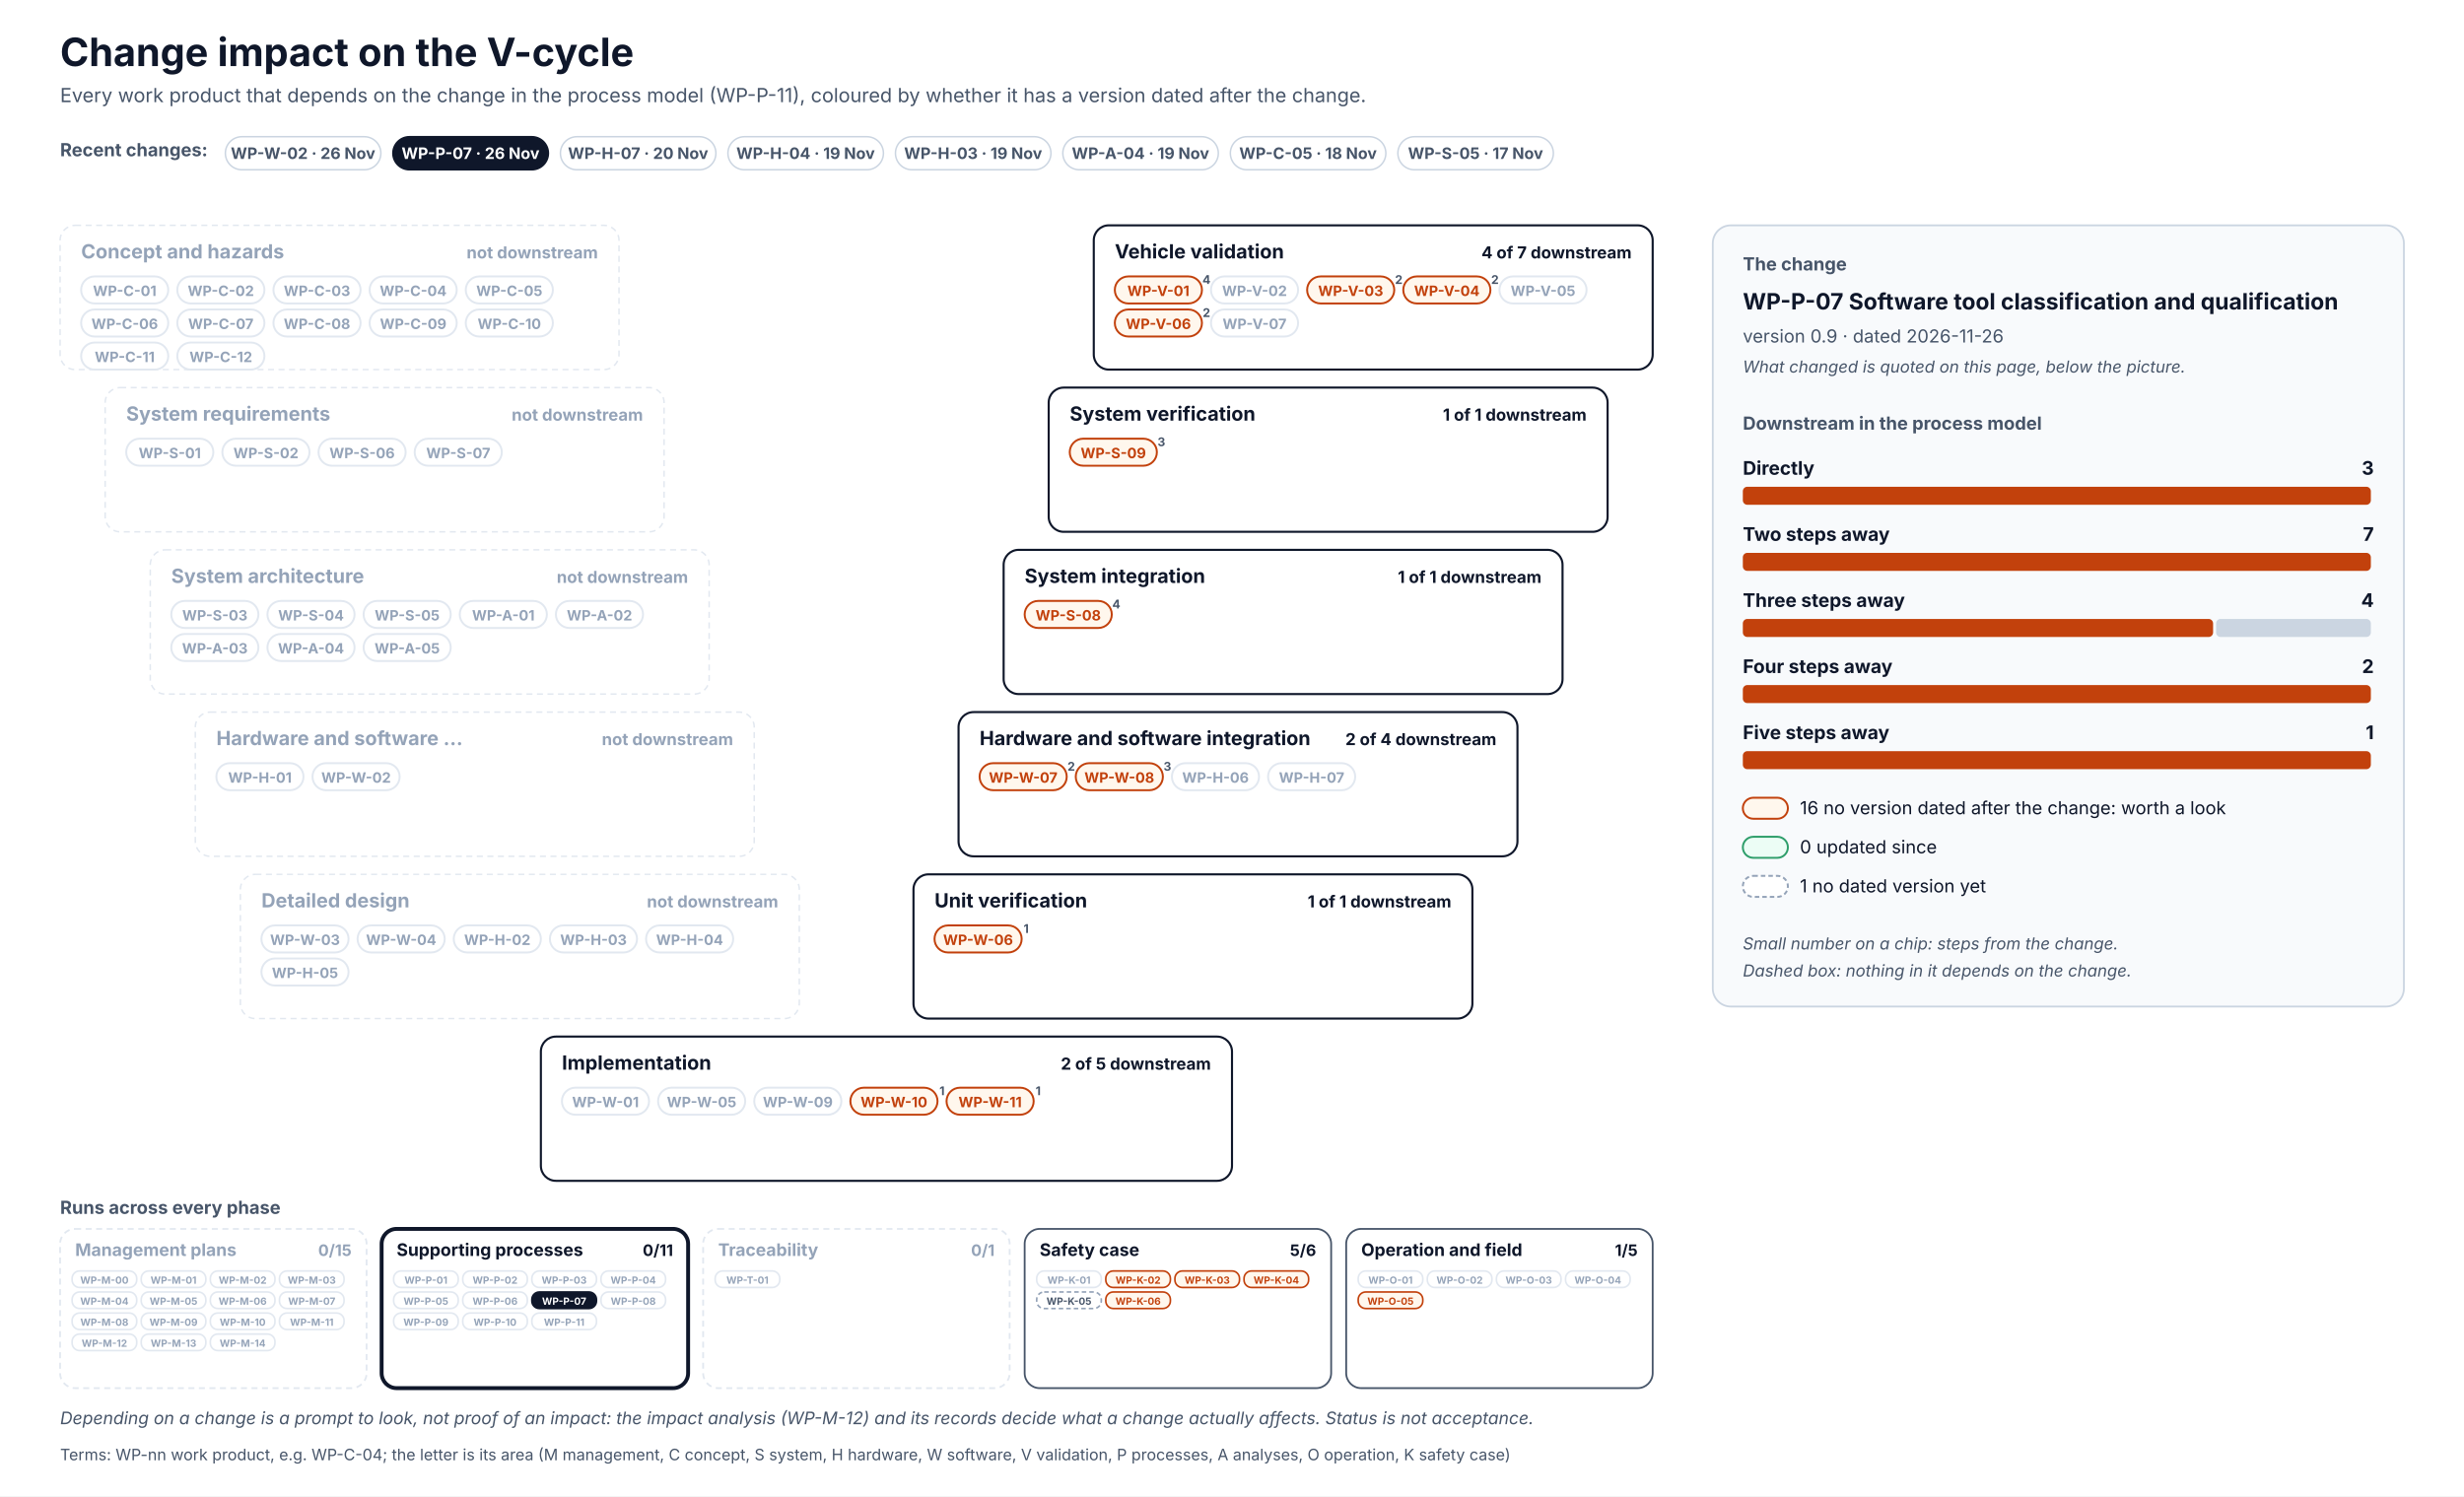
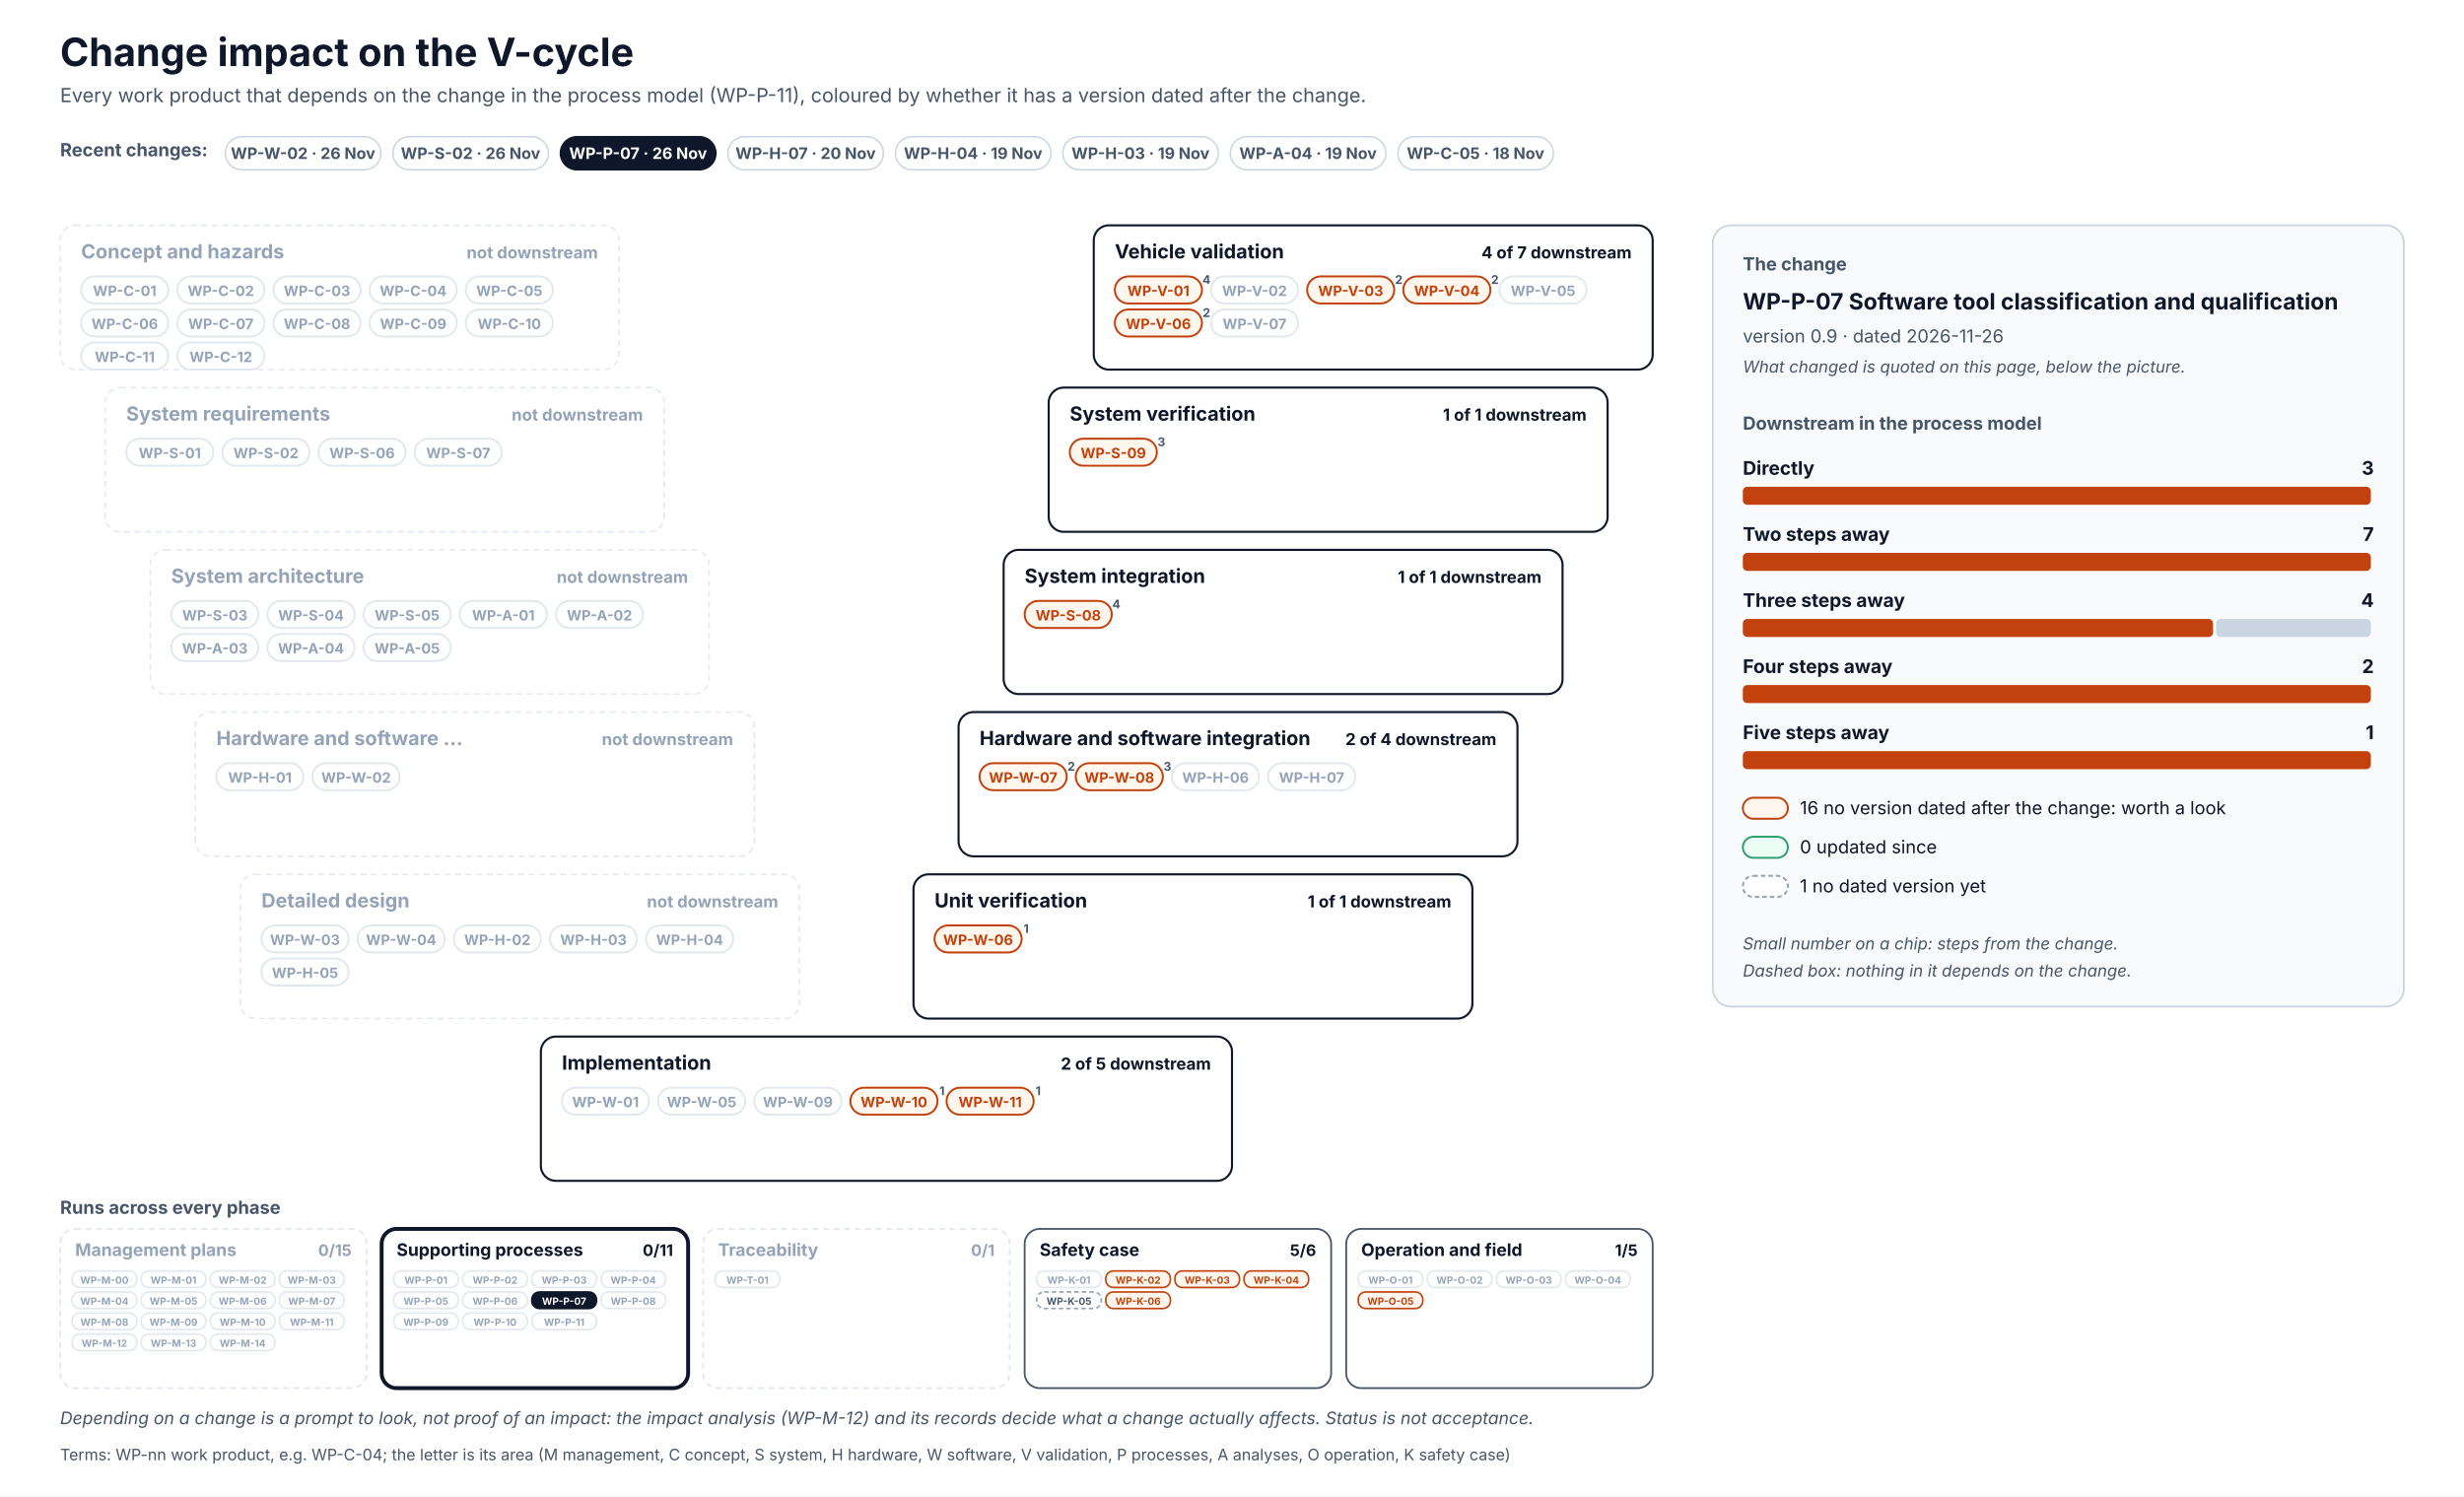
<svg xmlns="http://www.w3.org/2000/svg" width="1640" height="996" viewBox="0 0 1640 996" font-family="Inter, 'Segoe UI', Helvetica, Arial, sans-serif" role="img">
  <defs>
    <pattern id="hatch" patternUnits="userSpaceOnUse" width="6" height="6" patternTransform="rotate(45)">
      <rect width="6" height="6" fill="#F1F5F9" />
      <line x1="0" y1="0" x2="0" y2="6" stroke="#CBD5E1" stroke-width="2" />
    </pattern>
  </defs>
  <rect x="0" y="0" width="1640" height="996" rx="0" fill="#FFFFFF" stroke="none" stroke-width="0" />
  <text x="40" y="44" font-size="26" fill="#0F172A" font-weight="700">Change impact on the V-cycle</text>
  <text x="40" y="68" font-size="13" fill="#475569">Every work product that depends on the change in the process model (WP-P-11), coloured by whether it has a version dated after the change.</text>
  <text x="40" y="104" font-size="12" fill="#475569" font-weight="700">Recent changes:</text>
  <g transform="translate(150,91)">
    <rect x="0" y="0" width="103.5" height="22" rx="11.0" fill="#FFFFFF" stroke="#CBD5E1" stroke-width="1" />
    <text x="51.7" y="14.8" font-size="10.5" fill="#475569" font-weight="700" text-anchor="middle">WP-W-02 · 26 Nov</text>
  </g>
  <g transform="translate(261.5,91)">
+     <rect x="0" y="0" width="103.5" height="22" rx="11.0" fill="#FFFFFF" stroke="#CBD5E1" stroke-width="1" />
+     <text x="51.7" y="14.8" font-size="10.5" fill="#475569" font-weight="700" text-anchor="middle">WP-S-02 · 26 Nov</text>
+   </g>
+   <g transform="translate(373,91)">
    <rect x="0" y="0" width="103.5" height="22" rx="11.0" fill="#0F172A" stroke="#0F172A" stroke-width="1" />
    <text x="51.7" y="14.8" font-size="10.5" fill="#FFFFFF" font-weight="700" text-anchor="middle">WP-P-07 · 26 Nov</text>
  </g>
-   <g transform="translate(373,91)">
+   <g transform="translate(484.5,91)">
    <rect x="0" y="0" width="103.5" height="22" rx="11.0" fill="#FFFFFF" stroke="#CBD5E1" stroke-width="1" />
    <text x="51.7" y="14.8" font-size="10.5" fill="#475569" font-weight="700" text-anchor="middle">WP-H-07 · 20 Nov</text>
  </g>
-   <g transform="translate(484.5,91)">
+   <g transform="translate(596,91)">
    <rect x="0" y="0" width="103.5" height="22" rx="11.0" fill="#FFFFFF" stroke="#CBD5E1" stroke-width="1" />
    <text x="51.7" y="14.8" font-size="10.5" fill="#475569" font-weight="700" text-anchor="middle">WP-H-04 · 19 Nov</text>
  </g>
-   <g transform="translate(596,91)">
+   <g transform="translate(707.4,91)">
    <rect x="0" y="0" width="103.5" height="22" rx="11.0" fill="#FFFFFF" stroke="#CBD5E1" stroke-width="1" />
    <text x="51.7" y="14.8" font-size="10.5" fill="#475569" font-weight="700" text-anchor="middle">WP-H-03 · 19 Nov</text>
  </g>
-   <g transform="translate(707.4,91)">
+   <g transform="translate(818.9,91)">
    <rect x="0" y="0" width="103.5" height="22" rx="11.0" fill="#FFFFFF" stroke="#CBD5E1" stroke-width="1" />
    <text x="51.7" y="14.8" font-size="10.5" fill="#475569" font-weight="700" text-anchor="middle">WP-A-04 · 19 Nov</text>
  </g>
-   <g transform="translate(818.9,91)">
+   <g transform="translate(930.4,91)">
    <rect x="0" y="0" width="103.5" height="22" rx="11.0" fill="#FFFFFF" stroke="#CBD5E1" stroke-width="1" />
    <text x="51.7" y="14.8" font-size="10.5" fill="#475569" font-weight="700" text-anchor="middle">WP-C-05 · 18 Nov</text>
-   </g>
-   <g transform="translate(930.4,91)">
-     <rect x="0" y="0" width="103.5" height="22" rx="11.0" fill="#FFFFFF" stroke="#CBD5E1" stroke-width="1" />
-     <text x="51.7" y="14.8" font-size="10.5" fill="#475569" font-weight="700" text-anchor="middle">WP-S-05 · 17 Nov</text>
  </g>
  <rect x="40" y="150" width="372" height="96" rx="10" fill="#FFFFFF" stroke="#E2E8F0" stroke-width="1" stroke-dasharray="4 3" />
  <text x="54" y="172" font-size="13" fill="#94A3B8" font-weight="700">Concept and hazards</text>
  <text x="398" y="172" font-size="11" fill="#94A3B8" font-weight="700" text-anchor="end">not downstream</text>
  <rect x="54" y="184" width="58" height="18" rx="9.0" fill="#FFFFFF" stroke="#E2E8F0" stroke-width="1.3" />
  <text x="83" y="197" font-size="9.5" fill="#94A3B8" font-weight="700" text-anchor="middle">WP-C-01</text>
  <rect x="118" y="184" width="58" height="18" rx="9.0" fill="#FFFFFF" stroke="#E2E8F0" stroke-width="1.3" />
  <text x="147" y="197" font-size="9.5" fill="#94A3B8" font-weight="700" text-anchor="middle">WP-C-02</text>
  <rect x="182" y="184" width="58" height="18" rx="9.0" fill="#FFFFFF" stroke="#E2E8F0" stroke-width="1.3" />
  <text x="211" y="197" font-size="9.5" fill="#94A3B8" font-weight="700" text-anchor="middle">WP-C-03</text>
  <rect x="246" y="184" width="58" height="18" rx="9.0" fill="#FFFFFF" stroke="#E2E8F0" stroke-width="1.3" />
  <text x="275" y="197" font-size="9.5" fill="#94A3B8" font-weight="700" text-anchor="middle">WP-C-04</text>
  <rect x="310" y="184" width="58" height="18" rx="9.0" fill="#FFFFFF" stroke="#E2E8F0" stroke-width="1.3" />
  <text x="339" y="197" font-size="9.5" fill="#94A3B8" font-weight="700" text-anchor="middle">WP-C-05</text>
  <rect x="54" y="206" width="58" height="18" rx="9.0" fill="#FFFFFF" stroke="#E2E8F0" stroke-width="1.3" />
  <text x="83" y="219" font-size="9.5" fill="#94A3B8" font-weight="700" text-anchor="middle">WP-C-06</text>
  <rect x="118" y="206" width="58" height="18" rx="9.0" fill="#FFFFFF" stroke="#E2E8F0" stroke-width="1.3" />
  <text x="147" y="219" font-size="9.5" fill="#94A3B8" font-weight="700" text-anchor="middle">WP-C-07</text>
  <rect x="182" y="206" width="58" height="18" rx="9.0" fill="#FFFFFF" stroke="#E2E8F0" stroke-width="1.3" />
  <text x="211" y="219" font-size="9.5" fill="#94A3B8" font-weight="700" text-anchor="middle">WP-C-08</text>
  <rect x="246" y="206" width="58" height="18" rx="9.0" fill="#FFFFFF" stroke="#E2E8F0" stroke-width="1.3" />
  <text x="275" y="219" font-size="9.5" fill="#94A3B8" font-weight="700" text-anchor="middle">WP-C-09</text>
  <rect x="310" y="206" width="58" height="18" rx="9.0" fill="#FFFFFF" stroke="#E2E8F0" stroke-width="1.3" />
  <text x="339" y="219" font-size="9.5" fill="#94A3B8" font-weight="700" text-anchor="middle">WP-C-10</text>
  <rect x="54" y="228" width="58" height="18" rx="9.0" fill="#FFFFFF" stroke="#E2E8F0" stroke-width="1.3" />
  <text x="83" y="241" font-size="9.5" fill="#94A3B8" font-weight="700" text-anchor="middle">WP-C-11</text>
  <rect x="118" y="228" width="58" height="18" rx="9.0" fill="#FFFFFF" stroke="#E2E8F0" stroke-width="1.3" />
  <text x="147" y="241" font-size="9.5" fill="#94A3B8" font-weight="700" text-anchor="middle">WP-C-12</text>
  <rect x="728" y="150" width="372" height="96" rx="10" fill="#FFFFFF" stroke="#0F172A" stroke-width="1.4" />
  <text x="742" y="172" font-size="13" fill="#0F172A" font-weight="700">Vehicle validation</text>
  <text x="1086" y="172" font-size="11" fill="#0F172A" font-weight="700" text-anchor="end">4 of 7 downstream</text>
  <rect x="742" y="184" width="58" height="18" rx="9.0" fill="#FFF7ED" stroke="#C2410C" stroke-width="1.3" />
  <text x="771" y="197" font-size="9.5" fill="#C2410C" font-weight="700" text-anchor="middle">WP-V-01</text>
  <text x="803" y="189" font-size="8" fill="#475569" font-weight="700" text-anchor="middle">4</text>
  <rect x="806" y="184" width="58" height="18" rx="9.0" fill="#FFFFFF" stroke="#E2E8F0" stroke-width="1.3" />
  <text x="835" y="197" font-size="9.5" fill="#94A3B8" font-weight="700" text-anchor="middle">WP-V-02</text>
  <rect x="870" y="184" width="58" height="18" rx="9.0" fill="#FFF7ED" stroke="#C2410C" stroke-width="1.3" />
  <text x="899" y="197" font-size="9.5" fill="#C2410C" font-weight="700" text-anchor="middle">WP-V-03</text>
  <text x="931" y="189" font-size="8" fill="#475569" font-weight="700" text-anchor="middle">2</text>
  <rect x="934" y="184" width="58" height="18" rx="9.0" fill="#FFF7ED" stroke="#C2410C" stroke-width="1.3" />
  <text x="963" y="197" font-size="9.5" fill="#C2410C" font-weight="700" text-anchor="middle">WP-V-04</text>
  <text x="995" y="189" font-size="8" fill="#475569" font-weight="700" text-anchor="middle">2</text>
  <rect x="998" y="184" width="58" height="18" rx="9.0" fill="#FFFFFF" stroke="#E2E8F0" stroke-width="1.3" />
  <text x="1027" y="197" font-size="9.5" fill="#94A3B8" font-weight="700" text-anchor="middle">WP-V-05</text>
  <rect x="742" y="206" width="58" height="18" rx="9.0" fill="#FFF7ED" stroke="#C2410C" stroke-width="1.3" />
  <text x="771" y="219" font-size="9.5" fill="#C2410C" font-weight="700" text-anchor="middle">WP-V-06</text>
  <text x="803" y="211" font-size="8" fill="#475569" font-weight="700" text-anchor="middle">2</text>
  <rect x="806" y="206" width="58" height="18" rx="9.0" fill="#FFFFFF" stroke="#E2E8F0" stroke-width="1.3" />
  <text x="835" y="219" font-size="9.5" fill="#94A3B8" font-weight="700" text-anchor="middle">WP-V-07</text>
  <rect x="70" y="258" width="372" height="96" rx="10" fill="#FFFFFF" stroke="#E2E8F0" stroke-width="1" stroke-dasharray="4 3" />
  <text x="84" y="280" font-size="13" fill="#94A3B8" font-weight="700">System requirements</text>
  <text x="428" y="280" font-size="11" fill="#94A3B8" font-weight="700" text-anchor="end">not downstream</text>
  <rect x="84" y="292" width="58" height="18" rx="9.0" fill="#FFFFFF" stroke="#E2E8F0" stroke-width="1.3" />
  <text x="113" y="305" font-size="9.5" fill="#94A3B8" font-weight="700" text-anchor="middle">WP-S-01</text>
  <rect x="148" y="292" width="58" height="18" rx="9.0" fill="#FFFFFF" stroke="#E2E8F0" stroke-width="1.3" />
  <text x="177" y="305" font-size="9.5" fill="#94A3B8" font-weight="700" text-anchor="middle">WP-S-02</text>
  <rect x="212" y="292" width="58" height="18" rx="9.0" fill="#FFFFFF" stroke="#E2E8F0" stroke-width="1.3" />
  <text x="241" y="305" font-size="9.5" fill="#94A3B8" font-weight="700" text-anchor="middle">WP-S-06</text>
  <rect x="276" y="292" width="58" height="18" rx="9.0" fill="#FFFFFF" stroke="#E2E8F0" stroke-width="1.3" />
  <text x="305" y="305" font-size="9.5" fill="#94A3B8" font-weight="700" text-anchor="middle">WP-S-07</text>
  <rect x="698" y="258" width="372" height="96" rx="10" fill="#FFFFFF" stroke="#0F172A" stroke-width="1.4" />
  <text x="712" y="280" font-size="13" fill="#0F172A" font-weight="700">System verification</text>
  <text x="1056" y="280" font-size="11" fill="#0F172A" font-weight="700" text-anchor="end">1 of 1 downstream</text>
  <rect x="712" y="292" width="58" height="18" rx="9.0" fill="#FFF7ED" stroke="#C2410C" stroke-width="1.3" />
  <text x="741" y="305" font-size="9.5" fill="#C2410C" font-weight="700" text-anchor="middle">WP-S-09</text>
  <text x="773" y="297" font-size="8" fill="#475569" font-weight="700" text-anchor="middle">3</text>
  <rect x="100" y="366" width="372" height="96" rx="10" fill="#FFFFFF" stroke="#E2E8F0" stroke-width="1" stroke-dasharray="4 3" />
  <text x="114" y="388" font-size="13" fill="#94A3B8" font-weight="700">System architecture</text>
  <text x="458" y="388" font-size="11" fill="#94A3B8" font-weight="700" text-anchor="end">not downstream</text>
  <rect x="114" y="400" width="58" height="18" rx="9.0" fill="#FFFFFF" stroke="#E2E8F0" stroke-width="1.3" />
  <text x="143" y="413" font-size="9.5" fill="#94A3B8" font-weight="700" text-anchor="middle">WP-S-03</text>
  <rect x="178" y="400" width="58" height="18" rx="9.0" fill="#FFFFFF" stroke="#E2E8F0" stroke-width="1.3" />
  <text x="207" y="413" font-size="9.5" fill="#94A3B8" font-weight="700" text-anchor="middle">WP-S-04</text>
  <rect x="242" y="400" width="58" height="18" rx="9.0" fill="#FFFFFF" stroke="#E2E8F0" stroke-width="1.3" />
  <text x="271" y="413" font-size="9.5" fill="#94A3B8" font-weight="700" text-anchor="middle">WP-S-05</text>
  <rect x="306" y="400" width="58" height="18" rx="9.0" fill="#FFFFFF" stroke="#E2E8F0" stroke-width="1.3" />
  <text x="335" y="413" font-size="9.5" fill="#94A3B8" font-weight="700" text-anchor="middle">WP-A-01</text>
  <rect x="370" y="400" width="58" height="18" rx="9.0" fill="#FFFFFF" stroke="#E2E8F0" stroke-width="1.3" />
  <text x="399" y="413" font-size="9.5" fill="#94A3B8" font-weight="700" text-anchor="middle">WP-A-02</text>
  <rect x="114" y="422" width="58" height="18" rx="9.0" fill="#FFFFFF" stroke="#E2E8F0" stroke-width="1.3" />
  <text x="143" y="435" font-size="9.5" fill="#94A3B8" font-weight="700" text-anchor="middle">WP-A-03</text>
  <rect x="178" y="422" width="58" height="18" rx="9.0" fill="#FFFFFF" stroke="#E2E8F0" stroke-width="1.3" />
  <text x="207" y="435" font-size="9.5" fill="#94A3B8" font-weight="700" text-anchor="middle">WP-A-04</text>
  <rect x="242" y="422" width="58" height="18" rx="9.0" fill="#FFFFFF" stroke="#E2E8F0" stroke-width="1.3" />
  <text x="271" y="435" font-size="9.5" fill="#94A3B8" font-weight="700" text-anchor="middle">WP-A-05</text>
  <rect x="668" y="366" width="372" height="96" rx="10" fill="#FFFFFF" stroke="#0F172A" stroke-width="1.4" />
  <text x="682" y="388" font-size="13" fill="#0F172A" font-weight="700">System integration</text>
  <text x="1026" y="388" font-size="11" fill="#0F172A" font-weight="700" text-anchor="end">1 of 1 downstream</text>
  <rect x="682" y="400" width="58" height="18" rx="9.0" fill="#FFF7ED" stroke="#C2410C" stroke-width="1.3" />
  <text x="711" y="413" font-size="9.5" fill="#C2410C" font-weight="700" text-anchor="middle">WP-S-08</text>
  <text x="743" y="405" font-size="8" fill="#475569" font-weight="700" text-anchor="middle">4</text>
  <rect x="130" y="474" width="372" height="96" rx="10" fill="#FFFFFF" stroke="#E2E8F0" stroke-width="1" stroke-dasharray="4 3" />
  <text x="144" y="496" font-size="13" fill="#94A3B8" font-weight="700">Hardware and software …</text>
  <text x="488" y="496" font-size="11" fill="#94A3B8" font-weight="700" text-anchor="end">not downstream</text>
  <rect x="144" y="508" width="58" height="18" rx="9.0" fill="#FFFFFF" stroke="#E2E8F0" stroke-width="1.3" />
  <text x="173" y="521" font-size="9.5" fill="#94A3B8" font-weight="700" text-anchor="middle">WP-H-01</text>
  <rect x="208" y="508" width="58" height="18" rx="9.0" fill="#FFFFFF" stroke="#E2E8F0" stroke-width="1.3" />
  <text x="237" y="521" font-size="9.5" fill="#94A3B8" font-weight="700" text-anchor="middle">WP-W-02</text>
  <rect x="638" y="474" width="372" height="96" rx="10" fill="#FFFFFF" stroke="#0F172A" stroke-width="1.4" />
  <text x="652" y="496" font-size="13" fill="#0F172A" font-weight="700">Hardware and software integration</text>
  <text x="996" y="496" font-size="11" fill="#0F172A" font-weight="700" text-anchor="end">2 of 4 downstream</text>
  <rect x="652" y="508" width="58" height="18" rx="9.0" fill="#FFF7ED" stroke="#C2410C" stroke-width="1.3" />
  <text x="681" y="521" font-size="9.5" fill="#C2410C" font-weight="700" text-anchor="middle">WP-W-07</text>
  <text x="713" y="513" font-size="8" fill="#475569" font-weight="700" text-anchor="middle">2</text>
  <rect x="716" y="508" width="58" height="18" rx="9.0" fill="#FFF7ED" stroke="#C2410C" stroke-width="1.3" />
  <text x="745" y="521" font-size="9.5" fill="#C2410C" font-weight="700" text-anchor="middle">WP-W-08</text>
  <text x="777" y="513" font-size="8" fill="#475569" font-weight="700" text-anchor="middle">3</text>
  <rect x="780" y="508" width="58" height="18" rx="9.0" fill="#FFFFFF" stroke="#E2E8F0" stroke-width="1.3" />
  <text x="809" y="521" font-size="9.5" fill="#94A3B8" font-weight="700" text-anchor="middle">WP-H-06</text>
  <rect x="844" y="508" width="58" height="18" rx="9.0" fill="#FFFFFF" stroke="#E2E8F0" stroke-width="1.3" />
  <text x="873" y="521" font-size="9.5" fill="#94A3B8" font-weight="700" text-anchor="middle">WP-H-07</text>
  <rect x="160" y="582" width="372" height="96" rx="10" fill="#FFFFFF" stroke="#E2E8F0" stroke-width="1" stroke-dasharray="4 3" />
  <text x="174" y="604" font-size="13" fill="#94A3B8" font-weight="700">Detailed design</text>
  <text x="518" y="604" font-size="11" fill="#94A3B8" font-weight="700" text-anchor="end">not downstream</text>
  <rect x="174" y="616" width="58" height="18" rx="9.0" fill="#FFFFFF" stroke="#E2E8F0" stroke-width="1.3" />
  <text x="203" y="629" font-size="9.5" fill="#94A3B8" font-weight="700" text-anchor="middle">WP-W-03</text>
  <rect x="238" y="616" width="58" height="18" rx="9.0" fill="#FFFFFF" stroke="#E2E8F0" stroke-width="1.3" />
  <text x="267" y="629" font-size="9.5" fill="#94A3B8" font-weight="700" text-anchor="middle">WP-W-04</text>
  <rect x="302" y="616" width="58" height="18" rx="9.0" fill="#FFFFFF" stroke="#E2E8F0" stroke-width="1.3" />
  <text x="331" y="629" font-size="9.5" fill="#94A3B8" font-weight="700" text-anchor="middle">WP-H-02</text>
  <rect x="366" y="616" width="58" height="18" rx="9.0" fill="#FFFFFF" stroke="#E2E8F0" stroke-width="1.3" />
  <text x="395" y="629" font-size="9.5" fill="#94A3B8" font-weight="700" text-anchor="middle">WP-H-03</text>
  <rect x="430" y="616" width="58" height="18" rx="9.0" fill="#FFFFFF" stroke="#E2E8F0" stroke-width="1.3" />
  <text x="459" y="629" font-size="9.5" fill="#94A3B8" font-weight="700" text-anchor="middle">WP-H-04</text>
  <rect x="174" y="638" width="58" height="18" rx="9.0" fill="#FFFFFF" stroke="#E2E8F0" stroke-width="1.3" />
  <text x="203" y="651" font-size="9.5" fill="#94A3B8" font-weight="700" text-anchor="middle">WP-H-05</text>
  <rect x="608" y="582" width="372" height="96" rx="10" fill="#FFFFFF" stroke="#0F172A" stroke-width="1.4" />
  <text x="622" y="604" font-size="13" fill="#0F172A" font-weight="700">Unit verification</text>
  <text x="966" y="604" font-size="11" fill="#0F172A" font-weight="700" text-anchor="end">1 of 1 downstream</text>
  <rect x="622" y="616" width="58" height="18" rx="9.0" fill="#FFF7ED" stroke="#C2410C" stroke-width="1.3" />
  <text x="651" y="629" font-size="9.5" fill="#C2410C" font-weight="700" text-anchor="middle">WP-W-06</text>
  <text x="683" y="621" font-size="8" fill="#475569" font-weight="700" text-anchor="middle">1</text>
  <rect x="360" y="690" width="460" height="96" rx="10" fill="#FFFFFF" stroke="#0F172A" stroke-width="1.4" />
  <text x="374" y="712" font-size="13" fill="#0F172A" font-weight="700">Implementation</text>
  <text x="806" y="712" font-size="11" fill="#0F172A" font-weight="700" text-anchor="end">2 of 5 downstream</text>
  <rect x="374" y="724" width="58" height="18" rx="9.0" fill="#FFFFFF" stroke="#E2E8F0" stroke-width="1.3" />
  <text x="403" y="737" font-size="9.5" fill="#94A3B8" font-weight="700" text-anchor="middle">WP-W-01</text>
  <rect x="438" y="724" width="58" height="18" rx="9.0" fill="#FFFFFF" stroke="#E2E8F0" stroke-width="1.3" />
  <text x="467" y="737" font-size="9.5" fill="#94A3B8" font-weight="700" text-anchor="middle">WP-W-05</text>
  <rect x="502" y="724" width="58" height="18" rx="9.0" fill="#FFFFFF" stroke="#E2E8F0" stroke-width="1.3" />
  <text x="531" y="737" font-size="9.5" fill="#94A3B8" font-weight="700" text-anchor="middle">WP-W-09</text>
  <rect x="566" y="724" width="58" height="18" rx="9.0" fill="#FFF7ED" stroke="#C2410C" stroke-width="1.3" />
  <text x="595" y="737" font-size="9.5" fill="#C2410C" font-weight="700" text-anchor="middle">WP-W-10</text>
  <text x="627" y="729" font-size="8" fill="#475569" font-weight="700" text-anchor="middle">1</text>
  <rect x="630" y="724" width="58" height="18" rx="9.0" fill="#FFF7ED" stroke="#C2410C" stroke-width="1.3" />
  <text x="659" y="737" font-size="9.5" fill="#C2410C" font-weight="700" text-anchor="middle">WP-W-11</text>
  <text x="691" y="729" font-size="8" fill="#475569" font-weight="700" text-anchor="middle">1</text>
  <text x="40" y="808" font-size="12" fill="#475569" font-weight="700">Runs across every phase</text>
  <rect x="40" y="818" width="204" height="106" rx="10" fill="#FFFFFF" stroke="#E2E8F0" stroke-width="1.2" stroke-dasharray="4 3" />
  <text x="50" y="836" font-size="11.5" fill="#94A3B8" font-weight="700">Management plans</text>
  <text x="234" y="836" font-size="10.5" fill="#94A3B8" font-weight="700" text-anchor="end">0/15</text>
  <rect x="48" y="846" width="43" height="11" rx="5" fill="#FFFFFF" stroke="#E2E8F0" stroke-width="1.1" />
  <text x="69.5" y="854.5" font-size="6.6" fill="#94A3B8" font-weight="700" text-anchor="middle">WP-M-00</text>
  <rect x="94" y="846" width="43" height="11" rx="5" fill="#FFFFFF" stroke="#E2E8F0" stroke-width="1.1" />
  <text x="115.5" y="854.5" font-size="6.6" fill="#94A3B8" font-weight="700" text-anchor="middle">WP-M-01</text>
  <rect x="140" y="846" width="43" height="11" rx="5" fill="#FFFFFF" stroke="#E2E8F0" stroke-width="1.1" />
  <text x="161.5" y="854.5" font-size="6.6" fill="#94A3B8" font-weight="700" text-anchor="middle">WP-M-02</text>
  <rect x="186" y="846" width="43" height="11" rx="5" fill="#FFFFFF" stroke="#E2E8F0" stroke-width="1.1" />
  <text x="207.5" y="854.5" font-size="6.6" fill="#94A3B8" font-weight="700" text-anchor="middle">WP-M-03</text>
  <rect x="48" y="860" width="43" height="11" rx="5" fill="#FFFFFF" stroke="#E2E8F0" stroke-width="1.1" />
  <text x="69.5" y="868.5" font-size="6.6" fill="#94A3B8" font-weight="700" text-anchor="middle">WP-M-04</text>
  <rect x="94" y="860" width="43" height="11" rx="5" fill="#FFFFFF" stroke="#E2E8F0" stroke-width="1.1" />
  <text x="115.5" y="868.5" font-size="6.6" fill="#94A3B8" font-weight="700" text-anchor="middle">WP-M-05</text>
  <rect x="140" y="860" width="43" height="11" rx="5" fill="#FFFFFF" stroke="#E2E8F0" stroke-width="1.1" />
  <text x="161.5" y="868.5" font-size="6.6" fill="#94A3B8" font-weight="700" text-anchor="middle">WP-M-06</text>
  <rect x="186" y="860" width="43" height="11" rx="5" fill="#FFFFFF" stroke="#E2E8F0" stroke-width="1.1" />
  <text x="207.5" y="868.5" font-size="6.6" fill="#94A3B8" font-weight="700" text-anchor="middle">WP-M-07</text>
  <rect x="48" y="874" width="43" height="11" rx="5" fill="#FFFFFF" stroke="#E2E8F0" stroke-width="1.1" />
  <text x="69.5" y="882.5" font-size="6.6" fill="#94A3B8" font-weight="700" text-anchor="middle">WP-M-08</text>
  <rect x="94" y="874" width="43" height="11" rx="5" fill="#FFFFFF" stroke="#E2E8F0" stroke-width="1.1" />
  <text x="115.5" y="882.5" font-size="6.6" fill="#94A3B8" font-weight="700" text-anchor="middle">WP-M-09</text>
  <rect x="140" y="874" width="43" height="11" rx="5" fill="#FFFFFF" stroke="#E2E8F0" stroke-width="1.1" />
  <text x="161.5" y="882.5" font-size="6.6" fill="#94A3B8" font-weight="700" text-anchor="middle">WP-M-10</text>
  <rect x="186" y="874" width="43" height="11" rx="5" fill="#FFFFFF" stroke="#E2E8F0" stroke-width="1.1" />
  <text x="207.5" y="882.5" font-size="6.6" fill="#94A3B8" font-weight="700" text-anchor="middle">WP-M-11</text>
  <rect x="48" y="888" width="43" height="11" rx="5" fill="#FFFFFF" stroke="#E2E8F0" stroke-width="1.1" />
  <text x="69.5" y="896.5" font-size="6.6" fill="#94A3B8" font-weight="700" text-anchor="middle">WP-M-12</text>
  <rect x="94" y="888" width="43" height="11" rx="5" fill="#FFFFFF" stroke="#E2E8F0" stroke-width="1.1" />
  <text x="115.5" y="896.5" font-size="6.6" fill="#94A3B8" font-weight="700" text-anchor="middle">WP-M-13</text>
  <rect x="140" y="888" width="43" height="11" rx="5" fill="#FFFFFF" stroke="#E2E8F0" stroke-width="1.1" />
  <text x="161.5" y="896.5" font-size="6.6" fill="#94A3B8" font-weight="700" text-anchor="middle">WP-M-14</text>
  <rect x="254" y="818" width="204" height="106" rx="10" fill="#FFFFFF" stroke="#0F172A" stroke-width="2.6" />
  <text x="264" y="836" font-size="11.5" fill="#0F172A" font-weight="700">Supporting processes</text>
  <text x="448" y="836" font-size="10.5" fill="#0F172A" font-weight="700" text-anchor="end">0/11</text>
  <rect x="262" y="846" width="43" height="11" rx="5" fill="#FFFFFF" stroke="#E2E8F0" stroke-width="1.1" />
  <text x="283.5" y="854.5" font-size="6.6" fill="#94A3B8" font-weight="700" text-anchor="middle">WP-P-01</text>
  <rect x="308" y="846" width="43" height="11" rx="5" fill="#FFFFFF" stroke="#E2E8F0" stroke-width="1.1" />
  <text x="329.5" y="854.5" font-size="6.6" fill="#94A3B8" font-weight="700" text-anchor="middle">WP-P-02</text>
  <rect x="354" y="846" width="43" height="11" rx="5" fill="#FFFFFF" stroke="#E2E8F0" stroke-width="1.1" />
  <text x="375.5" y="854.5" font-size="6.6" fill="#94A3B8" font-weight="700" text-anchor="middle">WP-P-03</text>
  <rect x="400" y="846" width="43" height="11" rx="5" fill="#FFFFFF" stroke="#E2E8F0" stroke-width="1.1" />
  <text x="421.5" y="854.5" font-size="6.6" fill="#94A3B8" font-weight="700" text-anchor="middle">WP-P-04</text>
  <rect x="262" y="860" width="43" height="11" rx="5" fill="#FFFFFF" stroke="#E2E8F0" stroke-width="1.1" />
  <text x="283.5" y="868.5" font-size="6.6" fill="#94A3B8" font-weight="700" text-anchor="middle">WP-P-05</text>
  <rect x="308" y="860" width="43" height="11" rx="5" fill="#FFFFFF" stroke="#E2E8F0" stroke-width="1.1" />
  <text x="329.5" y="868.5" font-size="6.6" fill="#94A3B8" font-weight="700" text-anchor="middle">WP-P-06</text>
  <rect x="354" y="860" width="43" height="11" rx="5" fill="#0F172A" stroke="#0F172A" stroke-width="1.1" />
  <text x="375.5" y="868.5" font-size="6.6" fill="#FFFFFF" font-weight="700" text-anchor="middle">WP-P-07</text>
  <rect x="400" y="860" width="43" height="11" rx="5" fill="#FFFFFF" stroke="#E2E8F0" stroke-width="1.1" />
  <text x="421.5" y="868.5" font-size="6.6" fill="#94A3B8" font-weight="700" text-anchor="middle">WP-P-08</text>
  <rect x="262" y="874" width="43" height="11" rx="5" fill="#FFFFFF" stroke="#E2E8F0" stroke-width="1.1" />
  <text x="283.5" y="882.5" font-size="6.6" fill="#94A3B8" font-weight="700" text-anchor="middle">WP-P-09</text>
  <rect x="308" y="874" width="43" height="11" rx="5" fill="#FFFFFF" stroke="#E2E8F0" stroke-width="1.1" />
  <text x="329.5" y="882.5" font-size="6.6" fill="#94A3B8" font-weight="700" text-anchor="middle">WP-P-10</text>
  <rect x="354" y="874" width="43" height="11" rx="5" fill="#FFFFFF" stroke="#E2E8F0" stroke-width="1.1" />
  <text x="375.5" y="882.5" font-size="6.6" fill="#94A3B8" font-weight="700" text-anchor="middle">WP-P-11</text>
  <rect x="468" y="818" width="204" height="106" rx="10" fill="#FFFFFF" stroke="#E2E8F0" stroke-width="1.2" stroke-dasharray="4 3" />
  <text x="478" y="836" font-size="11.5" fill="#94A3B8" font-weight="700">Traceability</text>
  <text x="662" y="836" font-size="10.5" fill="#94A3B8" font-weight="700" text-anchor="end">0/1</text>
  <rect x="476" y="846" width="43" height="11" rx="5" fill="#FFFFFF" stroke="#E2E8F0" stroke-width="1.1" />
  <text x="497.5" y="854.5" font-size="6.6" fill="#94A3B8" font-weight="700" text-anchor="middle">WP-T-01</text>
  <rect x="682" y="818" width="204" height="106" rx="10" fill="#FFFFFF" stroke="#475569" stroke-width="1.2" />
  <text x="692" y="836" font-size="11.5" fill="#0F172A" font-weight="700">Safety case</text>
  <text x="876" y="836" font-size="10.5" fill="#0F172A" font-weight="700" text-anchor="end">5/6</text>
  <rect x="690" y="846" width="43" height="11" rx="5" fill="#FFFFFF" stroke="#E2E8F0" stroke-width="1.1" />
  <text x="711.5" y="854.5" font-size="6.6" fill="#94A3B8" font-weight="700" text-anchor="middle">WP-K-01</text>
  <rect x="736" y="846" width="43" height="11" rx="5" fill="#FFF7ED" stroke="#C2410C" stroke-width="1.1" />
  <text x="757.5" y="854.5" font-size="6.6" fill="#C2410C" font-weight="700" text-anchor="middle">WP-K-02</text>
  <rect x="782" y="846" width="43" height="11" rx="5" fill="#FFF7ED" stroke="#C2410C" stroke-width="1.1" />
  <text x="803.5" y="854.5" font-size="6.6" fill="#C2410C" font-weight="700" text-anchor="middle">WP-K-03</text>
  <rect x="828" y="846" width="43" height="11" rx="5" fill="#FFF7ED" stroke="#C2410C" stroke-width="1.1" />
  <text x="849.5" y="854.5" font-size="6.6" fill="#C2410C" font-weight="700" text-anchor="middle">WP-K-04</text>
  <rect x="690" y="860" width="43" height="11" rx="5" fill="#FFFFFF" stroke="#94A3B8" stroke-width="1.1" stroke-dasharray="3 2" />
  <text x="711.5" y="868.5" font-size="6.6" fill="#475569" font-weight="700" text-anchor="middle">WP-K-05</text>
  <rect x="736" y="860" width="43" height="11" rx="5" fill="#FFF7ED" stroke="#C2410C" stroke-width="1.1" />
  <text x="757.5" y="868.5" font-size="6.6" fill="#C2410C" font-weight="700" text-anchor="middle">WP-K-06</text>
  <rect x="896" y="818" width="204" height="106" rx="10" fill="#FFFFFF" stroke="#475569" stroke-width="1.2" />
  <text x="906" y="836" font-size="11.5" fill="#0F172A" font-weight="700">Operation and field</text>
  <text x="1090" y="836" font-size="10.5" fill="#0F172A" font-weight="700" text-anchor="end">1/5</text>
  <rect x="904" y="846" width="43" height="11" rx="5" fill="#FFFFFF" stroke="#E2E8F0" stroke-width="1.1" />
  <text x="925.5" y="854.5" font-size="6.6" fill="#94A3B8" font-weight="700" text-anchor="middle">WP-O-01</text>
  <rect x="950" y="846" width="43" height="11" rx="5" fill="#FFFFFF" stroke="#E2E8F0" stroke-width="1.1" />
  <text x="971.5" y="854.5" font-size="6.6" fill="#94A3B8" font-weight="700" text-anchor="middle">WP-O-02</text>
  <rect x="996" y="846" width="43" height="11" rx="5" fill="#FFFFFF" stroke="#E2E8F0" stroke-width="1.1" />
  <text x="1017.5" y="854.5" font-size="6.6" fill="#94A3B8" font-weight="700" text-anchor="middle">WP-O-03</text>
  <rect x="1042" y="846" width="43" height="11" rx="5" fill="#FFFFFF" stroke="#E2E8F0" stroke-width="1.1" />
  <text x="1063.5" y="854.5" font-size="6.6" fill="#94A3B8" font-weight="700" text-anchor="middle">WP-O-04</text>
  <rect x="904" y="860" width="43" height="11" rx="5" fill="#FFF7ED" stroke="#C2410C" stroke-width="1.1" />
  <text x="925.5" y="868.5" font-size="6.6" fill="#C2410C" font-weight="700" text-anchor="middle">WP-O-05</text>
  <rect x="1140" y="150" width="460" height="520" rx="12" fill="#F8FAFC" stroke="#CBD5E1" stroke-width="1.2" />
  <text x="1160" y="180" font-size="12" fill="#475569" font-weight="700">The change</text>
  <text x="1160" y="206" font-size="15" fill="#0F172A" font-weight="700">WP-P-07 Software tool classification and qualification</text>
  <text x="1160" y="228" font-size="12" fill="#475569">version 0.9 · dated 2026-11-26</text>
  <text x="1160" y="248" font-size="11" fill="#475569" font-style="italic">What changed is quoted on this page, below the picture.</text>
  <text x="1160" y="286" font-size="12" fill="#475569" font-weight="700">Downstream in the process model</text>
  <text x="1160" y="316" font-size="12.5" fill="#0F172A" font-weight="700">Directly</text>
  <text x="1580" y="316" font-size="12.5" fill="#0F172A" font-weight="700" text-anchor="end">3</text>
  <rect x="1160" y="324" width="418" height="12" rx="3" fill="#C2410C" stroke="none" stroke-width="0" />
  <text x="1160" y="360" font-size="12.5" fill="#0F172A" font-weight="700">Two steps away</text>
  <text x="1580" y="360" font-size="12.5" fill="#0F172A" font-weight="700" text-anchor="end">7</text>
  <rect x="1160" y="368" width="418" height="12" rx="3" fill="#C2410C" stroke="none" stroke-width="0" />
  <text x="1160" y="404" font-size="12.5" fill="#0F172A" font-weight="700">Three steps away</text>
  <text x="1580" y="404" font-size="12.5" fill="#0F172A" font-weight="700" text-anchor="end">4</text>
  <rect x="1160" y="412" width="313" height="12" rx="3" fill="#C2410C" stroke="none" stroke-width="0" />
  <rect x="1475" y="412" width="103" height="12" rx="3" fill="#CBD5E1" stroke="none" stroke-width="0" />
  <text x="1160" y="448" font-size="12.5" fill="#0F172A" font-weight="700">Four steps away</text>
  <text x="1580" y="448" font-size="12.5" fill="#0F172A" font-weight="700" text-anchor="end">2</text>
  <rect x="1160" y="456" width="418" height="12" rx="3" fill="#C2410C" stroke="none" stroke-width="0" />
  <text x="1160" y="492" font-size="12.5" fill="#0F172A" font-weight="700">Five steps away</text>
  <text x="1580" y="492" font-size="12.5" fill="#0F172A" font-weight="700" text-anchor="end">1</text>
  <rect x="1160" y="500" width="418" height="12" rx="3" fill="#C2410C" stroke="none" stroke-width="0" />
  <rect x="1160" y="531" width="30" height="14" rx="7" fill="#FFF7ED" stroke="#C2410C" stroke-width="1.3" />
  <text x="1198" y="542" font-size="12" fill="#0F172A">16 no version dated after the change: worth a look</text>
  <rect x="1160" y="557" width="30" height="14" rx="7" fill="#ECFDF5" stroke="#2E9E6A" stroke-width="1.3" />
  <text x="1198" y="568" font-size="12" fill="#0F172A">0 updated since</text>
  <rect x="1160" y="583" width="30" height="14" rx="7" fill="#FFFFFF" stroke="#94A3B8" stroke-width="1.3" stroke-dasharray="3 2" />
  <text x="1198" y="594" font-size="12" fill="#0F172A">1 no dated version yet</text>
  <text x="1160" y="632" font-size="11" fill="#475569" font-style="italic">Small number on a chip: steps from the change.</text>
  <text x="1160" y="650" font-size="11" fill="#475569" font-style="italic">Dashed box: nothing in it depends on the change.</text>
  <text x="40" y="948" font-size="11.5" fill="#475569" font-style="italic">Depending on a change is a prompt to look, not proof of an impact: the impact analysis (WP-M-12) and its records decide what a change actually affects. Status is not acceptance.</text>
  <g class="terms">
    <text x="40" y="972" font-size="10.5" fill="#475569">Terms: WP-nn work product, e.g. WP-C-04; the letter is its area (M management, C concept, S system, H hardware, W software, V validation, P processes, A analyses, O operation, K safety case)</text>
  </g>
</svg>
